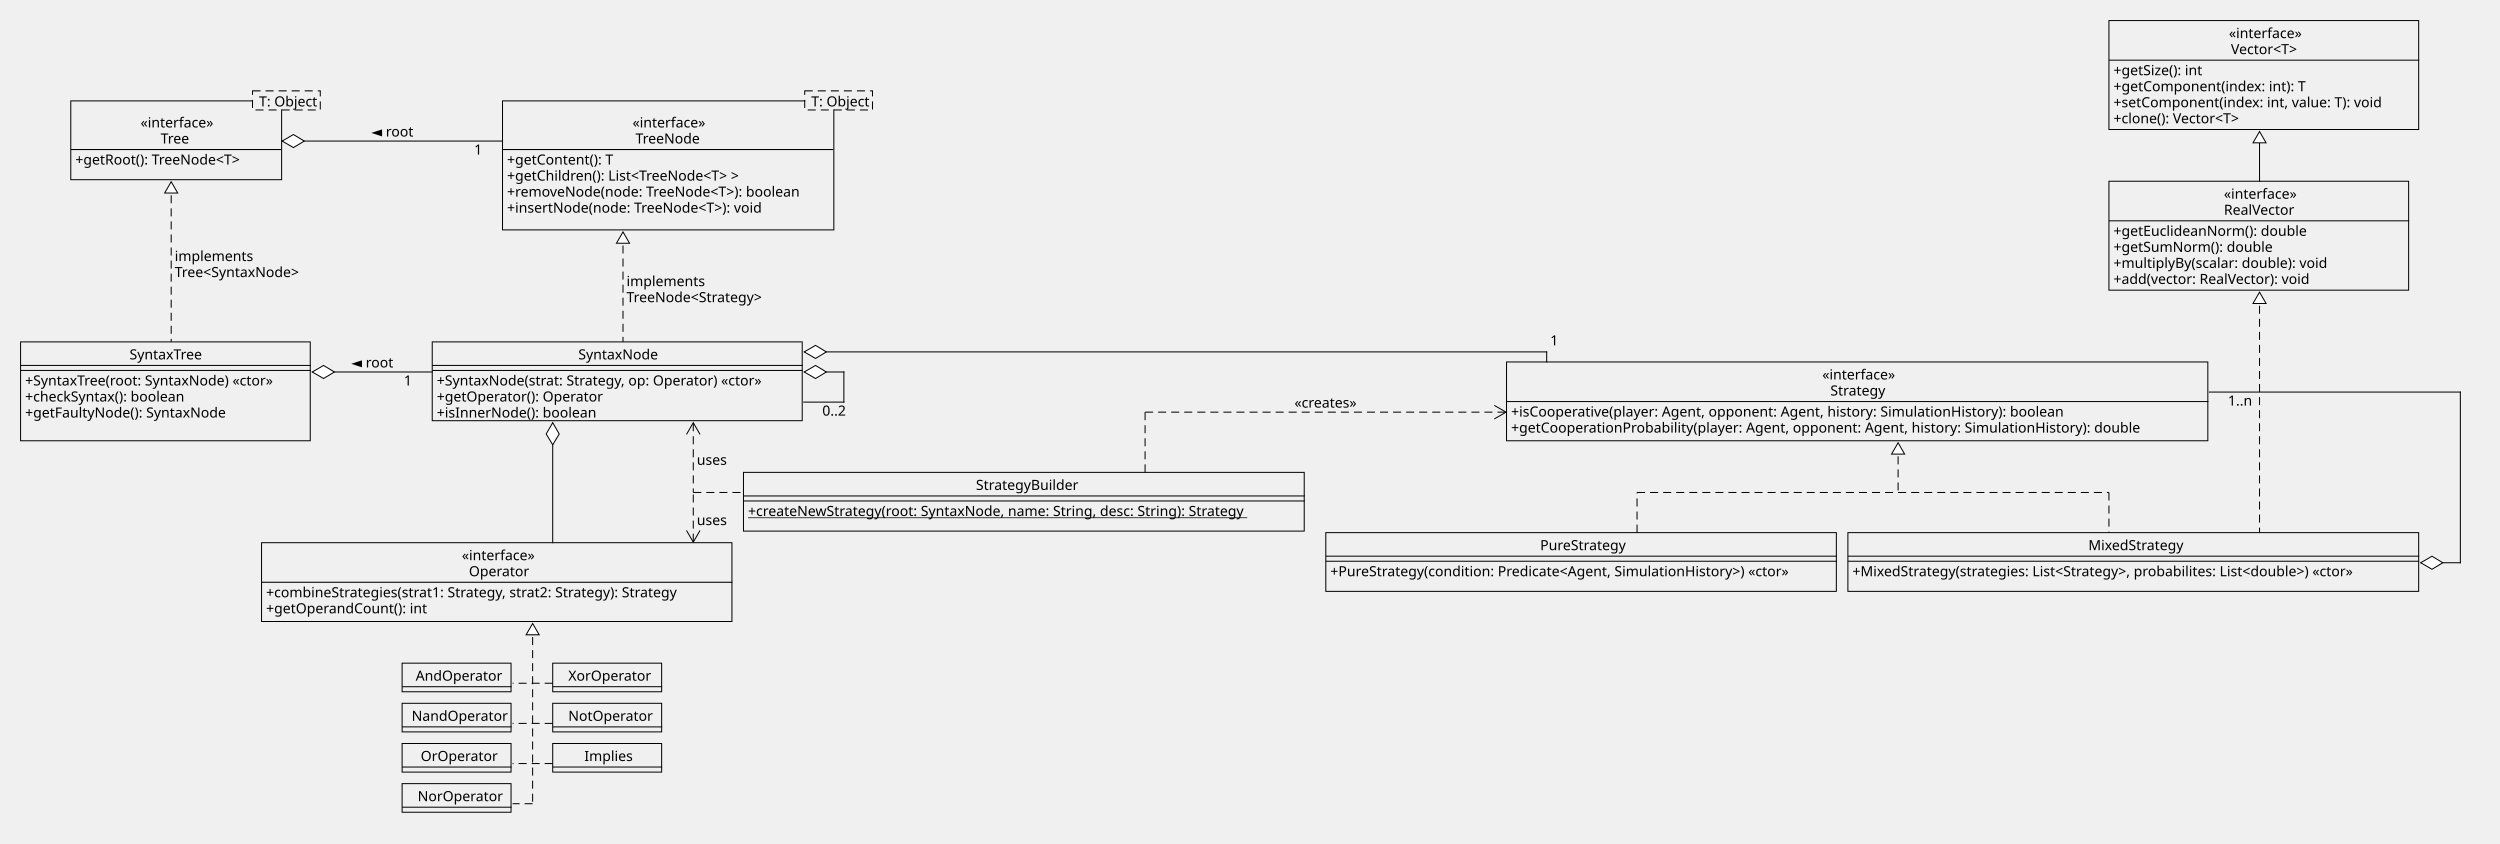
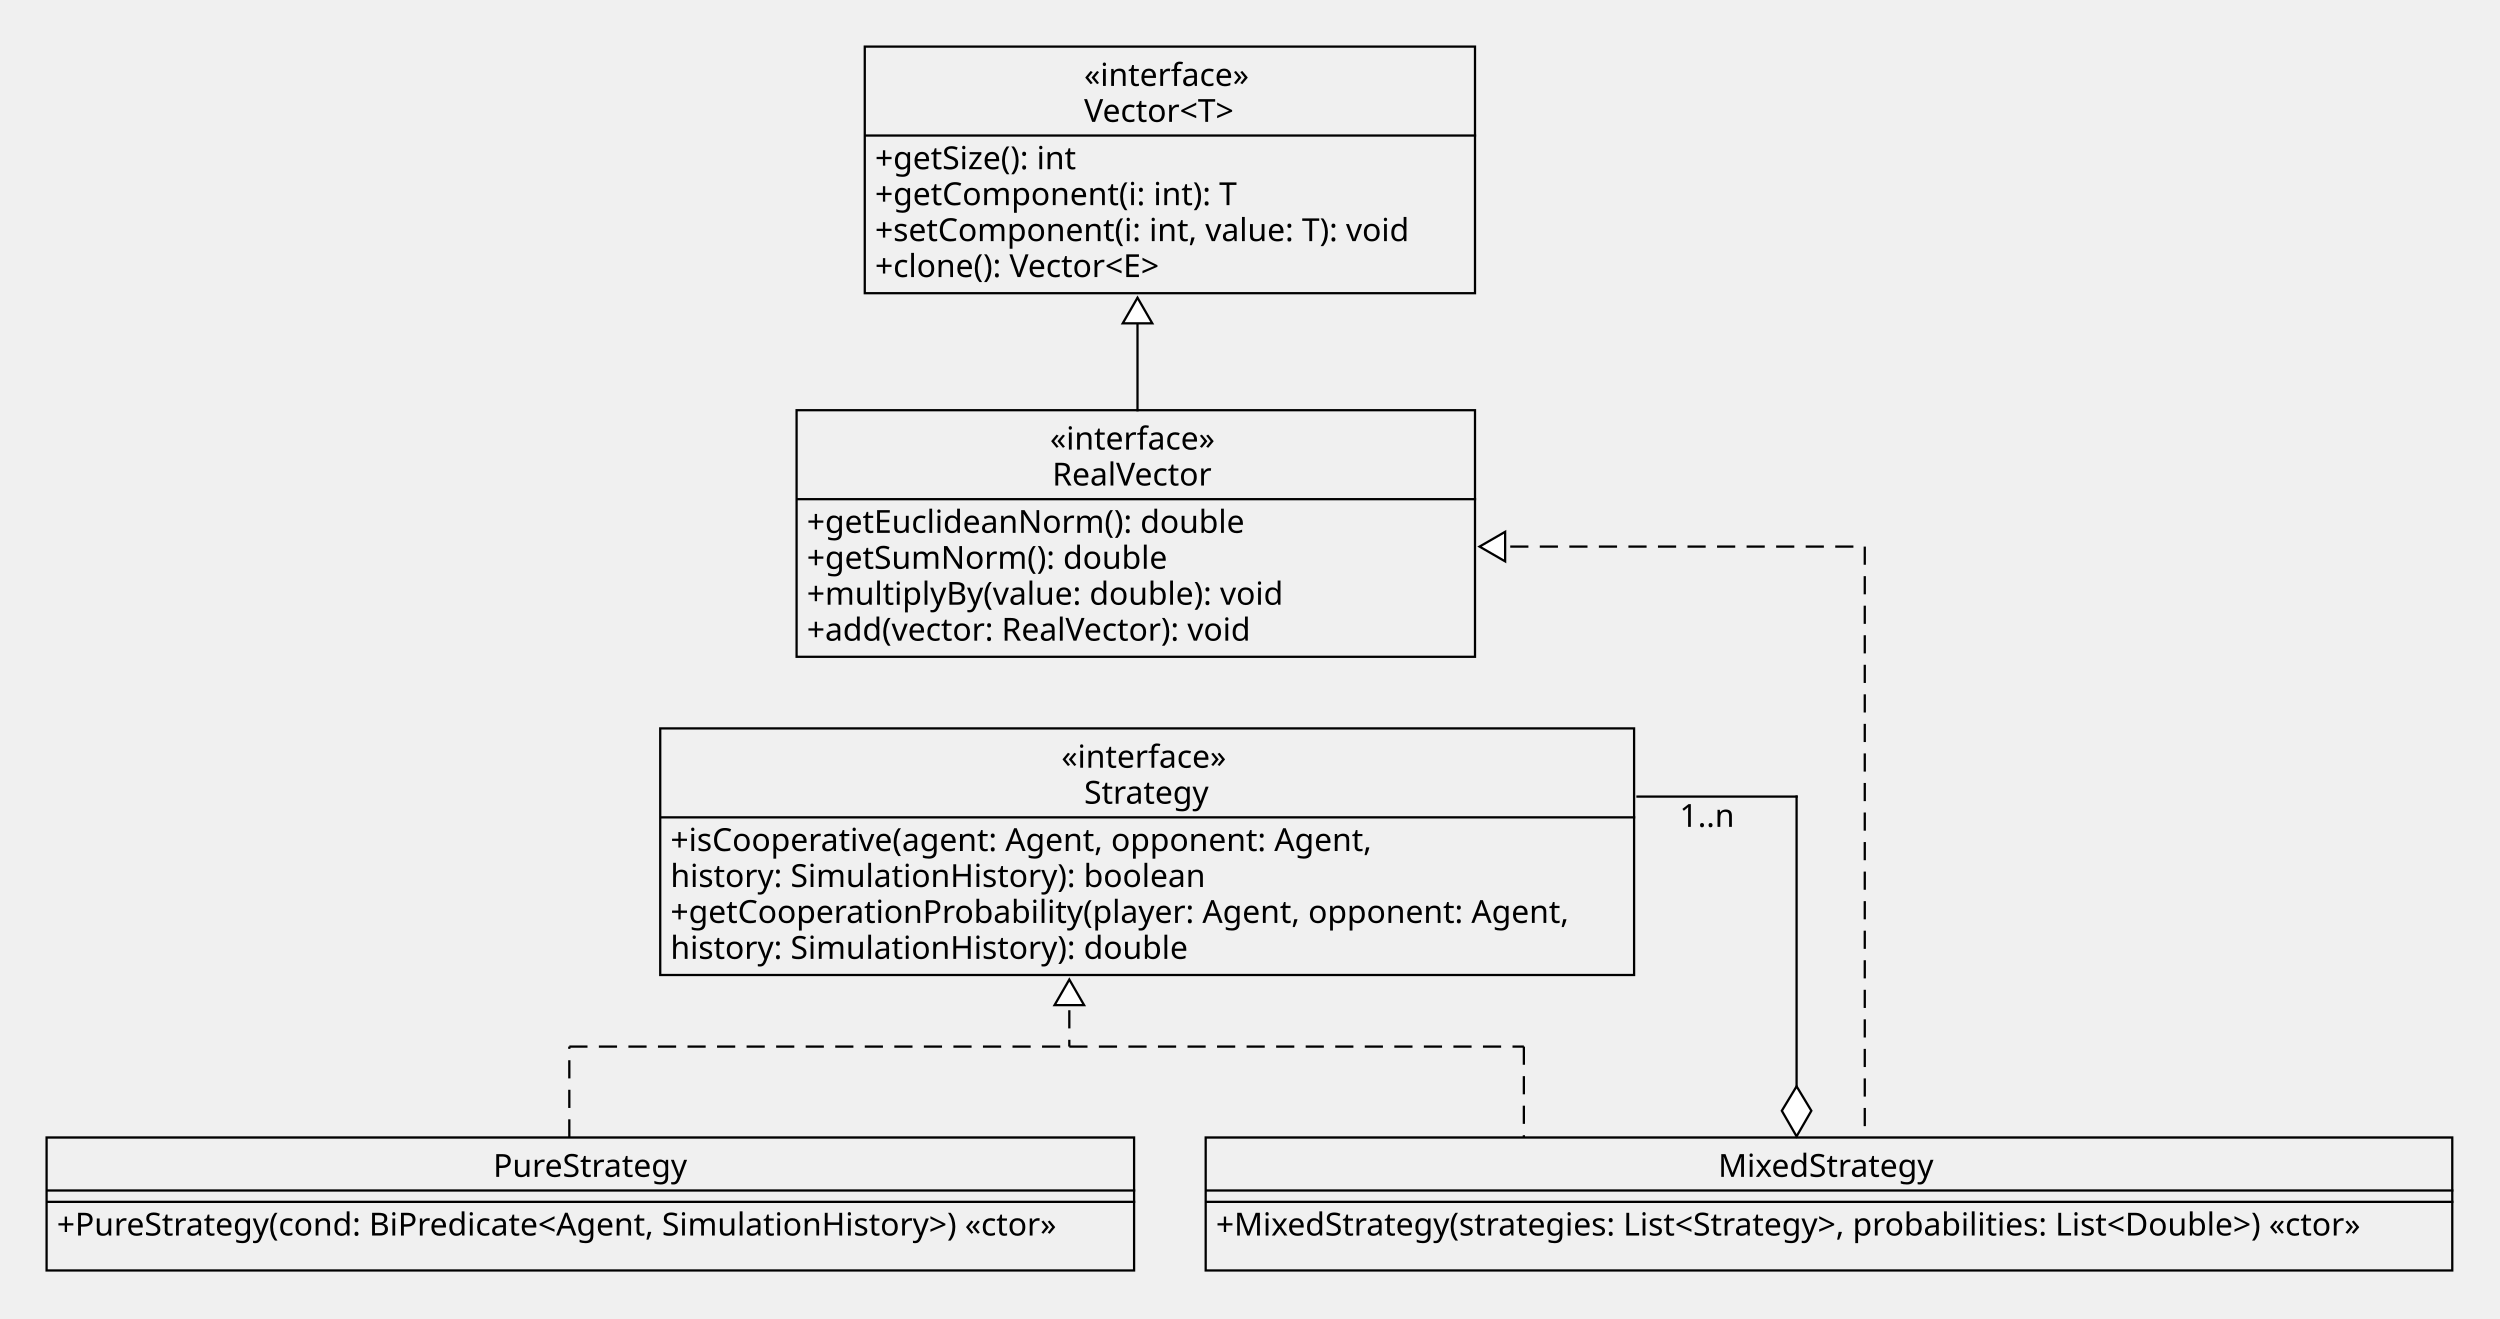
- <svg xmlns="http://www.w3.org/2000/svg" fill-opacity="1" color-rendering="auto" color-interpolation="auto" text-rendering="auto" stroke="black" stroke-linecap="square" width="2490" stroke-miterlimit="10" shape-rendering="auto" stroke-opacity="1" fill="black" stroke-dasharray="none" font-weight="normal" stroke-width="1" viewBox="-20 -20 2490 840" height="840" font-family="'Dialog'" font-style="normal" stroke-linejoin="miter" font-size="12px" stroke-dashoffset="0" image-rendering="auto">
+ <svg xmlns="http://www.w3.org/2000/svg" fill-opacity="1" color-rendering="auto" color-interpolation="auto" text-rendering="auto" stroke="black" stroke-linecap="square" width="1100" stroke-miterlimit="10" shape-rendering="auto" stroke-opacity="1" fill="black" stroke-dasharray="none" font-weight="normal" stroke-width="1" viewBox="-20 20 1100 580" height="580" font-family="'Dialog'" font-style="normal" stroke-linejoin="miter" font-size="12px" stroke-dashoffset="0" image-rendering="auto">
  <defs id="genericDefs" />
  <g>
    <defs id="defs1">
      <clipPath clipPathUnits="userSpaceOnUse" id="clipPath1">
        <path d="M0 0 L2147483647 0 L2147483647 2147483647 L0 2147483647 L0 0 Z" />
      </clipPath>
      <clipPath clipPathUnits="userSpaceOnUse" id="clipPath2">
-         <path d="M0 0 L0 60 L510 60 L510 0 Z" />
+         <path d="M0 0 L0 110 L300 110 L300 0 Z" />
      </clipPath>
      <clipPath clipPathUnits="userSpaceOnUse" id="clipPath3">
-         <path d="M0 0 L0 60 L570 60 L570 0 Z" />
+         <path d="M0 0 L0 110 L270 110 L270 0 Z" />
      </clipPath>
      <clipPath clipPathUnits="userSpaceOnUse" id="clipPath4">
-         <path d="M0 0 L0 80 L700 80 L700 0 Z" />
+         <path d="M0 0 L0 60 L550 60 L550 0 Z" />
      </clipPath>
      <clipPath clipPathUnits="userSpaceOnUse" id="clipPath5">
-         <path d="M0 0 L0 110 L300 110 L300 0 Z" />
+         <path d="M0 0 L0 60 L480 60 L480 0 Z" />
      </clipPath>
      <clipPath clipPathUnits="userSpaceOnUse" id="clipPath6">
-         <path d="M0 0 L0 110 L310 110 L310 0 Z" />
+         <path d="M0 0 L0 110 L430 110 L430 0 Z" />
      </clipPath>
      <clipPath clipPathUnits="userSpaceOnUse" id="clipPath7">
-         <path d="M0 0 L0 30 L110 30 L110 0 Z" />
+         <path d="M0 0 L0 80 L30 80 L30 0 Z" />
      </clipPath>
      <clipPath clipPathUnits="userSpaceOnUse" id="clipPath8">
-         <path d="M0 0 L0 80 L470 80 L470 0 Z" />
+         <path d="M0 0 L0 180 L100 180 L100 0 Z" />
      </clipPath>
      <clipPath clipPathUnits="userSpaceOnUse" id="clipPath9">
-         <path d="M0 0 L0 90 L250 90 L250 0 Z" />
+         <path d="M0 0 L0 290 L200 290 L200 0 Z" />
      </clipPath>
      <clipPath clipPathUnits="userSpaceOnUse" id="clipPath10">
-         <path d="M0 0 L0 140 L370 140 L370 0 Z" />
+         <path d="M0 0 L0 70 L250 70 L250 0 Z" />
      </clipPath>
      <clipPath clipPathUnits="userSpaceOnUse" id="clipPath11">
-         <path d="M0 0 L0 100 L290 100 L290 0 Z" />
-       </clipPath>
-       <clipPath clipPathUnits="userSpaceOnUse" id="clipPath12">
-         <path d="M0 0 L0 80 L370 80 L370 0 Z" />
-       </clipPath>
-       <clipPath clipPathUnits="userSpaceOnUse" id="clipPath13">
-         <path d="M0 0 L0 60 L560 60 L560 0 Z" />
-       </clipPath>
-       <clipPath clipPathUnits="userSpaceOnUse" id="clipPath14">
-         <path d="M0 0 L0 100 L390 100 L390 0 Z" />
-       </clipPath>
-       <clipPath clipPathUnits="userSpaceOnUse" id="clipPath15">
-         <path d="M0 0 L0 50 L780 50 L780 0 Z" />
-       </clipPath>
-       <clipPath clipPathUnits="userSpaceOnUse" id="clipPath16">
-         <path d="M0 0 L0 70 L290 70 L290 0 Z" />
-       </clipPath>
-       <clipPath clipPathUnits="userSpaceOnUse" id="clipPath17">
-         <path d="M0 0 L0 120 L240 120 L240 0 Z" />
-       </clipPath>
-       <clipPath clipPathUnits="userSpaceOnUse" id="clipPath18">
-         <path d="M0 0 L0 270 L30 270 L30 0 Z" />
-       </clipPath>
-       <clipPath clipPathUnits="userSpaceOnUse" id="clipPath19">
-         <path d="M0 0 L0 200 L280 200 L280 0 Z" />
-       </clipPath>
-       <clipPath clipPathUnits="userSpaceOnUse" id="clipPath20">
-         <path d="M0 0 L0 80 L30 80 L30 0 Z" />
-       </clipPath>
-       <clipPath clipPathUnits="userSpaceOnUse" id="clipPath21">
-         <path d="M0 0 L0 30 L70 30 L70 0 Z" />
-       </clipPath>
-       <clipPath clipPathUnits="userSpaceOnUse" id="clipPath22">
-         <path d="M0 0 L0 210 L50 210 L50 0 Z" />
-       </clipPath>
-       <clipPath clipPathUnits="userSpaceOnUse" id="clipPath23">
-         <path d="M0 0 L0 190 L150 190 L150 0 Z" />
-       </clipPath>
-       <clipPath clipPathUnits="userSpaceOnUse" id="clipPath24">
-         <path d="M0 0 L0 140 L160 140 L160 0 Z" />
-       </clipPath>
-       <clipPath clipPathUnits="userSpaceOnUse" id="clipPath25">
-         <path d="M0 0 L0 50 L250 50 L250 0 Z" />
-       </clipPath>
-       <clipPath clipPathUnits="userSpaceOnUse" id="clipPath26">
-         <path d="M0 0 L0 80 L60 80 L60 0 Z" />
-       </clipPath>
-       <clipPath clipPathUnits="userSpaceOnUse" id="clipPath27">
-         <path d="M0 0 L0 100 L80 100 L80 0 Z" />
-       </clipPath>
-       <clipPath clipPathUnits="userSpaceOnUse" id="clipPath28">
-         <path d="M0 0 L0 50 L150 50 L150 0 Z" />
-       </clipPath>
-       <clipPath clipPathUnits="userSpaceOnUse" id="clipPath29">
-         <path d="M0 0 L0 150 L30 150 L30 0 Z" />
-       </clipPath>
-       <clipPath clipPathUnits="userSpaceOnUse" id="clipPath30">
-         <path d="M0 0 L0 70 L70 70 L70 0 Z" />
+         <path d="M0 0 L0 100 L230 100 L230 0 Z" />
      </clipPath>
    </defs>
-     <g fill="rgb(255,255,255)" fill-opacity="0" transform="translate(1300,510)" stroke-opacity="0" stroke="rgb(255,255,255)">
-       <rect x="0.5" width="508.5" height="58.5" y="0.5" clip-path="url(#clipPath2)" stroke="none" />
+     <g fill="rgb(255,255,255)" fill-opacity="0" transform="translate(330,200)" stroke-opacity="0" stroke="rgb(255,255,255)">
+       <rect x="0.5" width="298.5" height="108.5" y="0.5" clip-path="url(#clipPath2)" stroke="none" />
    </g>
-     <g transform="translate(1300,510)">
-       <rect fill="none" x="0.5" width="508.5" height="58.5" y="0.5" clip-path="url(#clipPath2)" />
-       <text x="214" font-size="14px" y="17.969" clip-path="url(#clipPath2)" font-family="sans-serif" stroke="none" xml:space="preserve">PureStrategy</text>
-       <path fill="none" d="M1 23.969 L509 23.969" clip-path="url(#clipPath2)" />
-       <path fill="none" d="M1 28.969 L509 28.969" clip-path="url(#clipPath2)" />
-       <text x="5" font-size="14px" y="43.938" clip-path="url(#clipPath2)" font-family="sans-serif" stroke="none" xml:space="preserve">+PureStrategy(condition: Predicate&lt;Agent, SimulationHistory&gt;) «ctor»</text>
+     <g transform="translate(330,200)">
+       <rect fill="none" x="0.5" width="298.5" height="108.5" y="0.5" clip-path="url(#clipPath2)" />
+       <text x="112" font-size="14px" y="17.817" clip-path="url(#clipPath2)" font-family="sans-serif" stroke="none" xml:space="preserve">«interface»</text>
+       <text x="113" font-size="14px" y="33.635" clip-path="url(#clipPath2)" font-family="sans-serif" stroke="none" xml:space="preserve">RealVector</text>
+       <path fill="none" d="M1 39.635 L299 39.635" clip-path="url(#clipPath2)" />
+       <text x="5" font-size="14px" y="54.452" clip-path="url(#clipPath2)" font-family="sans-serif" stroke="none" xml:space="preserve">+getEuclideanNorm(): double</text>
+       <text x="5" font-size="14px" y="70.269" clip-path="url(#clipPath2)" font-family="sans-serif" stroke="none" xml:space="preserve">+getSumNorm(): double</text>
+       <text x="5" font-size="14px" y="86.087" clip-path="url(#clipPath2)" font-family="sans-serif" stroke="none" xml:space="preserve">+multiplyBy(value: double): void</text>
+       <text x="5" font-size="14px" y="101.904" clip-path="url(#clipPath2)" font-family="sans-serif" stroke="none" xml:space="preserve">+add(vector: RealVector): void</text>
    </g>
-     <g fill="rgb(255,255,255)" fill-opacity="0" transform="translate(1820,510)" stroke-opacity="0" stroke="rgb(255,255,255)">
-       <rect x="0.5" width="568.5" height="58.5" y="0.5" clip-path="url(#clipPath3)" stroke="none" />
+     <g fill="rgb(255,255,255)" fill-opacity="0" transform="translate(360,40)" stroke-opacity="0" stroke="rgb(255,255,255)">
+       <rect x="0.5" width="268.5" height="108.5" y="0.5" clip-path="url(#clipPath3)" stroke="none" />
    </g>
-     <g transform="translate(1820,510)">
-       <rect fill="none" x="0.5" width="568.5" height="58.5" y="0.5" clip-path="url(#clipPath3)" />
-       <text x="240" font-size="14px" y="17.969" clip-path="url(#clipPath3)" font-family="sans-serif" stroke="none" xml:space="preserve">MixedStrategy</text>
-       <path fill="none" d="M1 23.969 L569 23.969" clip-path="url(#clipPath3)" />
-       <path fill="none" d="M1 28.969 L569 28.969" clip-path="url(#clipPath3)" />
-       <text x="5" font-size="14px" y="43.938" clip-path="url(#clipPath3)" font-family="sans-serif" stroke="none" xml:space="preserve">+MixedStrategy(strategies: List&lt;Strategy&gt;, probabilites: List&lt;double&gt;) «ctor»</text>
+     <g transform="translate(360,40)">
+       <rect fill="none" x="0.5" width="268.5" height="108.5" y="0.5" clip-path="url(#clipPath3)" />
+       <text x="97" font-size="14px" y="17.817" clip-path="url(#clipPath3)" font-family="sans-serif" stroke="none" xml:space="preserve">«interface»</text>
+       <text x="97" font-size="14px" y="33.635" clip-path="url(#clipPath3)" font-family="sans-serif" stroke="none" xml:space="preserve">Vector&lt;T&gt;</text>
+       <path fill="none" d="M1 39.635 L269 39.635" clip-path="url(#clipPath3)" />
+       <text x="5" font-size="14px" y="54.452" clip-path="url(#clipPath3)" font-family="sans-serif" stroke="none" xml:space="preserve">+getSize(): int</text>
+       <text x="5" font-size="14px" y="70.269" clip-path="url(#clipPath3)" font-family="sans-serif" stroke="none" xml:space="preserve">+getComponent(i: int): T</text>
+       <text x="5" font-size="14px" y="86.087" clip-path="url(#clipPath3)" font-family="sans-serif" stroke="none" xml:space="preserve">+setComponent(i: int, value: T): void</text>
+       <text x="5" font-size="14px" y="101.904" clip-path="url(#clipPath3)" font-family="sans-serif" stroke="none" xml:space="preserve">+clone(): Vector&lt;E&gt;</text>
    </g>
-     <g fill="rgb(255,255,255)" fill-opacity="0" transform="translate(1480,340)" stroke-opacity="0" stroke="rgb(255,255,255)">
-       <rect x="0.5" width="698.5" height="78.5" y="0.5" clip-path="url(#clipPath4)" stroke="none" />
+     <g fill="rgb(255,255,255)" fill-opacity="0" transform="translate(510,520)" stroke-opacity="0" stroke="rgb(255,255,255)">
+       <rect x="0.5" width="548.5" height="58.5" y="0.5" clip-path="url(#clipPath4)" stroke="none" />
    </g>
-     <g transform="translate(1480,340)">
-       <rect fill="none" x="0.5" width="698.5" height="78.5" y="0.5" clip-path="url(#clipPath4)" />
-       <text x="315" font-size="14px" y="17.969" clip-path="url(#clipPath4)" font-family="sans-serif" stroke="none" xml:space="preserve">«interface»</text>
-       <text x="323" font-size="14px" y="33.938" clip-path="url(#clipPath4)" font-family="sans-serif" stroke="none" xml:space="preserve">Strategy</text>
-       <path fill="none" d="M1 39.938 L699 39.938" clip-path="url(#clipPath4)" />
-       <text x="5" font-size="14px" y="54.906" clip-path="url(#clipPath4)" font-family="sans-serif" stroke="none" xml:space="preserve">+isCooperative(player: Agent, opponent: Agent, history: SimulationHistory): boolean</text>
-       <text x="5" font-size="14px" y="70.875" clip-path="url(#clipPath4)" font-family="sans-serif" stroke="none" xml:space="preserve">+getCooperationProbability(player: Agent, opponent: Agent, history: SimulationHistory): double</text>
+     <g transform="translate(510,520)">
+       <rect fill="none" x="0.5" width="548.5" height="58.5" y="0.5" clip-path="url(#clipPath4)" />
+       <text x="226" font-size="14px" y="17.817" clip-path="url(#clipPath4)" font-family="sans-serif" stroke="none" xml:space="preserve">MixedStrategy</text>
+       <path fill="none" d="M1 23.817 L549 23.817" clip-path="url(#clipPath4)" />
+       <path fill="none" d="M1 28.817 L549 28.817" clip-path="url(#clipPath4)" />
+       <text x="5" font-size="14px" y="43.635" clip-path="url(#clipPath4)" font-family="sans-serif" stroke="none" xml:space="preserve">+MixedStrategy(strategies: List&lt;Strategy&gt;, probabilities: List&lt;Double&gt;) «ctor»</text>
    </g>
-     <g fill="rgb(255,255,255)" fill-opacity="0" transform="translate(2080,160)" stroke-opacity="0" stroke="rgb(255,255,255)">
-       <rect x="0.5" width="298.5" height="108.5" y="0.5" clip-path="url(#clipPath5)" stroke="none" />
+     <g fill="rgb(255,255,255)" fill-opacity="0" transform="translate(0,520)" stroke-opacity="0" stroke="rgb(255,255,255)">
+       <rect x="0.5" width="478.5" height="58.5" y="0.5" clip-path="url(#clipPath5)" stroke="none" />
    </g>
-     <g transform="translate(2080,160)">
-       <rect fill="none" x="0.5" width="298.5" height="108.5" y="0.5" clip-path="url(#clipPath5)" />
-       <text x="115" font-size="14px" y="17.969" clip-path="url(#clipPath5)" font-family="sans-serif" stroke="none" xml:space="preserve">«interface»</text>
-       <text x="115" font-size="14px" y="33.938" clip-path="url(#clipPath5)" font-family="sans-serif" stroke="none" xml:space="preserve">RealVector</text>
-       <path fill="none" d="M1 39.938 L299 39.938" clip-path="url(#clipPath5)" />
-       <text x="5" font-size="14px" y="54.906" clip-path="url(#clipPath5)" font-family="sans-serif" stroke="none" xml:space="preserve">+getEuclideanNorm(): double</text>
-       <text x="5" font-size="14px" y="70.875" clip-path="url(#clipPath5)" font-family="sans-serif" stroke="none" xml:space="preserve">+getSumNorm(): double</text>
-       <text x="5" font-size="14px" y="86.844" clip-path="url(#clipPath5)" font-family="sans-serif" stroke="none" xml:space="preserve">+multiplyBy(scalar: double): void</text>
-       <text x="5" font-size="14px" y="102.812" clip-path="url(#clipPath5)" font-family="sans-serif" stroke="none" xml:space="preserve">+add(vector: RealVector): void</text>
+     <g transform="translate(0,520)">
+       <rect fill="none" x="0.5" width="478.5" height="58.5" y="0.5" clip-path="url(#clipPath5)" />
+       <text x="197" font-size="14px" y="17.817" clip-path="url(#clipPath5)" font-family="sans-serif" stroke="none" xml:space="preserve">PureStrategy</text>
+       <path fill="none" d="M1 23.817 L479 23.817" clip-path="url(#clipPath5)" />
+       <path fill="none" d="M1 28.817 L479 28.817" clip-path="url(#clipPath5)" />
+       <text x="5" font-size="14px" y="43.635" clip-path="url(#clipPath5)" font-family="sans-serif" stroke="none" xml:space="preserve">+PureStrategy(cond: BiPredicate&lt;Agent, SimulationHistory&gt;) «ctor»</text>
    </g>
-     <g fill="rgb(255,255,255)" fill-opacity="0" transform="translate(2080,0)" stroke-opacity="0" stroke="rgb(255,255,255)">
-       <rect x="0.5" width="308.5" height="108.5" y="0.5" clip-path="url(#clipPath6)" stroke="none" />
+     <g fill="rgb(255,255,255)" fill-opacity="0" transform="translate(270,340)" stroke-opacity="0" stroke="rgb(255,255,255)">
+       <rect x="0.5" width="428.5" height="108.5" y="0.5" clip-path="url(#clipPath6)" stroke="none" />
    </g>
-     <g transform="translate(2080,0)">
-       <rect fill="none" x="0.5" width="308.5" height="108.5" y="0.5" clip-path="url(#clipPath6)" />
-       <text x="120" font-size="14px" y="17.969" clip-path="url(#clipPath6)" font-family="sans-serif" stroke="none" xml:space="preserve">«interface»</text>
-       <text x="122" font-size="14px" y="33.938" clip-path="url(#clipPath6)" font-family="sans-serif" stroke="none" xml:space="preserve">Vector&lt;T&gt;</text>
-       <path fill="none" d="M1 39.938 L309 39.938" clip-path="url(#clipPath6)" />
-       <text x="5" font-size="14px" y="54.906" clip-path="url(#clipPath6)" font-family="sans-serif" stroke="none" xml:space="preserve">+getSize(): int</text>
-       <text x="5" font-size="14px" y="70.875" clip-path="url(#clipPath6)" font-family="sans-serif" stroke="none" xml:space="preserve">+getComponent(index: int): T</text>
-       <text x="5" font-size="14px" y="86.844" clip-path="url(#clipPath6)" font-family="sans-serif" stroke="none" xml:space="preserve">+setComponent(index: int, value: T): void</text>
-       <text x="5" font-size="14px" y="102.812" clip-path="url(#clipPath6)" font-family="sans-serif" stroke="none" xml:space="preserve">+clone(): Vector&lt;T&gt;</text>
+     <g transform="translate(270,340)">
+       <rect fill="none" x="0.5" width="428.5" height="108.5" y="0.5" clip-path="url(#clipPath6)" />
+       <text x="177" font-size="14px" y="17.817" clip-path="url(#clipPath6)" font-family="sans-serif" stroke="none" xml:space="preserve">«interface»</text>
+       <text x="187" font-size="14px" y="33.635" clip-path="url(#clipPath6)" font-family="sans-serif" stroke="none" xml:space="preserve">Strategy</text>
+       <path fill="none" d="M1 39.635 L429 39.635" clip-path="url(#clipPath6)" />
+       <text x="5" font-size="14px" y="54.452" clip-path="url(#clipPath6)" font-family="sans-serif" stroke="none" xml:space="preserve">+isCooperative(agent: Agent, opponent: Agent, </text>
+       <text x="5" font-size="14px" y="70.269" clip-path="url(#clipPath6)" font-family="sans-serif" stroke="none" xml:space="preserve">history: SimulationHistory): boolean</text>
+       <text x="5" font-size="14px" y="86.087" clip-path="url(#clipPath6)" font-family="sans-serif" stroke="none" xml:space="preserve">+getCooperationProbability(player: Agent, opponent: Agent, </text>
+       <text x="5" font-size="14px" y="101.904" clip-path="url(#clipPath6)" font-family="sans-serif" stroke="none" xml:space="preserve">history: SimulationHistory): double</text>
    </g>
-     <g fill="rgb(255,255,255)" fill-opacity="0" transform="translate(530,720)" stroke-opacity="0" stroke="rgb(255,255,255)">
-       <rect x="0.5" width="108.5" height="28.5" y="0.5" clip-path="url(#clipPath7)" stroke="none" />
+     <g transform="translate(470,140)">
+       <path fill="none" d="M10.5 11.5 L10.5 60.5" clip-path="url(#clipPath7)" />
+       <path fill="white" d="M4 22.258 L10.5 11 L17 22.258 Z" clip-path="url(#clipPath7)" stroke="none" />
+       <path fill="none" d="M4 22.258 L10.5 11 L17 22.258 Z" clip-path="url(#clipPath7)" />
    </g>
-     <g transform="translate(530,720)">
-       <rect fill="none" x="0.5" width="108.5" height="28.5" y="0.5" clip-path="url(#clipPath7)" />
-       <text x="32" font-size="14px" y="17.969" clip-path="url(#clipPath7)" font-family="sans-serif" stroke="none" xml:space="preserve">Implies</text>
-       <path fill="none" d="M1 23.969 L109 23.969" clip-path="url(#clipPath7)" />
+     <g transform="translate(690,360)">
+       <path fill="none" d="M80.5 159.5 L80.5 10.5" clip-path="url(#clipPath8)" />
+       <path fill="none" d="M80.5 10.5 L10.5 10.5" clip-path="url(#clipPath8)" />
+       <path fill="white" d="M87 148.742 L80.5 160 L74 148.742 L80.5 137.983 Z" clip-path="url(#clipPath8)" stroke="none" />
+       <path fill="none" d="M87 148.742 L80.5 160 L74 148.742 L80.5 137.983 Z" clip-path="url(#clipPath8)" />
+       <text x="29" font-size="14px" y="23.817" clip-path="url(#clipPath8)" font-family="sans-serif" stroke="none" xml:space="preserve">1..n</text>
    </g>
-     <g fill="rgb(255,255,255)" fill-opacity="0" transform="translate(530,680)" stroke-opacity="0" stroke="rgb(255,255,255)">
-       <rect x="0.5" width="108.5" height="28.5" y="0.5" clip-path="url(#clipPath7)" stroke="none" />
+     <g stroke-dasharray="8,5" stroke-miterlimit="5" transform="translate(620,250)" stroke-linecap="butt">
+       <path fill="none" d="M11.5 10.5 L180.5 10.5" clip-path="url(#clipPath9)" />
+       <path fill="none" d="M180.5 10.5 L180.5 270.5" clip-path="url(#clipPath9)" />
+       <path fill="white" d="M22.258 17 L11 10.5 L22.258 4 Z" clip-path="url(#clipPath9)" stroke="none" />
+       <path fill="none" stroke-miterlimit="10" stroke-dasharray="none" d="M22.258 17 L11 10.5 L22.258 4 Z" clip-path="url(#clipPath9)" stroke-linecap="square" />
    </g>
-     <g transform="translate(530,680)">
-       <rect fill="none" x="0.5" width="108.5" height="28.5" y="0.5" clip-path="url(#clipPath7)" />
-       <text x="16" font-size="14px" y="17.969" clip-path="url(#clipPath7)" font-family="sans-serif" stroke="none" xml:space="preserve">NotOperator</text>
-       <path fill="none" d="M1 23.969 L109 23.969" clip-path="url(#clipPath7)" />
+     <g stroke-dasharray="8,5" stroke-miterlimit="5" transform="translate(220,470)" stroke-linecap="butt">
+       <path fill="none" d="M10.5 50.5 L10.5 10.5" clip-path="url(#clipPath10)" />
+       <path fill="none" d="M10.5 10.5 L230.5 10.5" clip-path="url(#clipPath10)" />
    </g>
-     <g fill="rgb(255,255,255)" fill-opacity="0" transform="translate(530,640)" stroke-opacity="0" stroke="rgb(255,255,255)">
-       <rect x="0.5" width="108.5" height="28.5" y="0.5" clip-path="url(#clipPath7)" stroke="none" />
-     </g>
-     <g transform="translate(530,640)">
-       <rect fill="none" x="0.5" width="108.5" height="28.5" y="0.5" clip-path="url(#clipPath7)" />
-       <text x="16" font-size="14px" y="17.969" clip-path="url(#clipPath7)" font-family="sans-serif" stroke="none" xml:space="preserve">XorOperator</text>
-       <path fill="none" d="M1 23.969 L109 23.969" clip-path="url(#clipPath7)" />
-     </g>
-     <g fill="rgb(255,255,255)" fill-opacity="0" transform="translate(380,760)" stroke-opacity="0" stroke="rgb(255,255,255)">
-       <rect x="0.5" width="108.5" height="28.5" y="0.5" clip-path="url(#clipPath7)" stroke="none" />
-     </g>
-     <g transform="translate(380,760)">
-       <rect fill="none" x="0.5" width="108.5" height="28.5" y="0.5" clip-path="url(#clipPath7)" />
-       <text x="16" font-size="14px" y="17.969" clip-path="url(#clipPath7)" font-family="sans-serif" stroke="none" xml:space="preserve">NorOperator</text>
-       <path fill="none" d="M1 23.969 L109 23.969" clip-path="url(#clipPath7)" />
-     </g>
-     <g fill="rgb(255,255,255)" fill-opacity="0" transform="translate(380,720)" stroke-opacity="0" stroke="rgb(255,255,255)">
-       <rect x="0.5" width="108.5" height="28.5" y="0.5" clip-path="url(#clipPath7)" stroke="none" />
-     </g>
-     <g transform="translate(380,720)">
-       <rect fill="none" x="0.5" width="108.5" height="28.5" y="0.5" clip-path="url(#clipPath7)" />
-       <text x="19" font-size="14px" y="17.969" clip-path="url(#clipPath7)" font-family="sans-serif" stroke="none" xml:space="preserve">OrOperator</text>
-       <path fill="none" d="M1 23.969 L109 23.969" clip-path="url(#clipPath7)" />
-     </g>
-     <g fill="rgb(255,255,255)" fill-opacity="0" transform="translate(380,680)" stroke-opacity="0" stroke="rgb(255,255,255)">
-       <rect x="0.5" width="108.5" height="28.5" y="0.5" clip-path="url(#clipPath7)" stroke="none" />
-     </g>
-     <g transform="translate(380,680)">
-       <rect fill="none" x="0.5" width="108.5" height="28.5" y="0.5" clip-path="url(#clipPath7)" />
-       <text x="10" font-size="14px" y="17.969" clip-path="url(#clipPath7)" font-family="sans-serif" stroke="none" xml:space="preserve">NandOperator</text>
-       <path fill="none" d="M1 23.969 L109 23.969" clip-path="url(#clipPath7)" />
-     </g>
-     <g fill="rgb(255,255,255)" fill-opacity="0" transform="translate(380,640)" stroke-opacity="0" stroke="rgb(255,255,255)">
-       <rect x="0.5" width="108.5" height="28.5" y="0.5" clip-path="url(#clipPath7)" stroke="none" />
-     </g>
-     <g transform="translate(380,640)">
-       <rect fill="none" x="0.5" width="108.5" height="28.5" y="0.5" clip-path="url(#clipPath7)" />
-       <text x="14" font-size="14px" y="17.969" clip-path="url(#clipPath7)" font-family="sans-serif" stroke="none" xml:space="preserve">AndOperator</text>
-       <path fill="none" d="M1 23.969 L109 23.969" clip-path="url(#clipPath7)" />
-     </g>
-     <g fill="rgb(255,255,255)" fill-opacity="0" transform="translate(240,520)" stroke-opacity="0" stroke="rgb(255,255,255)">
-       <rect x="0.5" width="468.5" height="78.5" y="0.5" clip-path="url(#clipPath8)" stroke="none" />
-     </g>
-     <g transform="translate(240,520)">
-       <rect fill="none" x="0.5" width="468.5" height="78.5" y="0.5" clip-path="url(#clipPath8)" />
-       <text x="200" font-size="14px" y="17.969" clip-path="url(#clipPath8)" font-family="sans-serif" stroke="none" xml:space="preserve">«interface»</text>
-       <text x="207" font-size="14px" y="33.938" clip-path="url(#clipPath8)" font-family="sans-serif" stroke="none" xml:space="preserve">Operator</text>
-       <path fill="none" d="M1 39.938 L469 39.938" clip-path="url(#clipPath8)" />
-       <text x="5" font-size="14px" y="54.906" clip-path="url(#clipPath8)" font-family="sans-serif" stroke="none" xml:space="preserve">+combineStrategies(strat1: Strategy, strat2: Strategy): Strategy</text>
-       <text x="5" font-size="14px" y="70.875" clip-path="url(#clipPath8)" font-family="sans-serif" stroke="none" xml:space="preserve">+getOperandCount(): int</text>
-     </g>
-     <g fill="rgb(255,255,255)" fill-opacity="0" transform="translate(50,70)" stroke-opacity="0" stroke="rgb(255,255,255)">
-       <path d="M0.5 10.5 L181.5 10.5 L181.5 0.5 L249 0.5 L249 19.5 L210.5 19.5 L210.5 89 L0.5 89 Z" stroke="none" clip-path="url(#clipPath9)" />
-       <path fill="none" d="M0.5 10.5 L181.5 10.5 L181.5 0.5 L249 0.5 L249 19.5 L210.5 19.5 L210.5 89 L0.5 89 Z" clip-path="url(#clipPath9)" />
-       <rect x="181.5" width="67.5" height="19" y="0.5" clip-path="url(#clipPath9)" stroke="none" />
-     </g>
-     <g stroke-dasharray="8,5" stroke-miterlimit="5" transform="translate(50,70)" stroke-linecap="butt">
-       <rect fill="none" x="181.5" width="67.5" height="19" y="0.5" clip-path="url(#clipPath9)" />
-       <path fill="none" stroke-miterlimit="10" stroke-dasharray="none" d="M181.5 10.5 L0.5 10.5 L0.5 89 L210.5 89 L210.5 19.5" clip-path="url(#clipPath9)" stroke-linecap="square" />
-     </g>
-     <g font-family="sans-serif" font-size="14px" transform="translate(50,70)">
-       <text x="188" xml:space="preserve" y="16" clip-path="url(#clipPath9)" stroke="none">T: Object</text>
-       <text x="70" xml:space="preserve" y="36.969" clip-path="url(#clipPath9)" stroke="none">«interface»</text>
-       <text x="90" xml:space="preserve" y="52.938" clip-path="url(#clipPath9)" stroke="none">Tree</text>
-       <path fill="none" d="M1 58.938 L209.5 58.938" clip-path="url(#clipPath9)" />
-       <text x="5" xml:space="preserve" y="73.906" clip-path="url(#clipPath9)" stroke="none">+getRoot(): TreeNode&lt;T&gt;</text>
-     </g>
-     <g fill="rgb(255,255,255)" fill-opacity="0" transform="translate(480,70)" stroke-opacity="0" stroke="rgb(255,255,255)">
-       <path d="M0.5 10.5 L301.5 10.5 L301.5 0.5 L369 0.5 L369 19.5 L330.5 19.5 L330.5 139 L0.5 139 Z" stroke="none" clip-path="url(#clipPath10)" />
-       <path fill="none" d="M0.5 10.5 L301.5 10.5 L301.5 0.5 L369 0.5 L369 19.5 L330.5 19.5 L330.5 139 L0.5 139 Z" clip-path="url(#clipPath10)" />
-       <rect x="301.5" width="67.5" height="19" y="0.5" clip-path="url(#clipPath10)" stroke="none" />
-     </g>
-     <g stroke-dasharray="8,5" stroke-miterlimit="5" transform="translate(480,70)" stroke-linecap="butt">
-       <rect fill="none" x="301.5" width="67.5" height="19" y="0.5" clip-path="url(#clipPath10)" />
-       <path fill="none" stroke-miterlimit="10" stroke-dasharray="none" d="M301.5 10.5 L0.5 10.5 L0.5 139 L330.5 139 L330.5 19.5" clip-path="url(#clipPath10)" stroke-linecap="square" />
-     </g>
-     <g font-family="sans-serif" font-size="14px" transform="translate(480,70)">
-       <text x="308" xml:space="preserve" y="16" clip-path="url(#clipPath10)" stroke="none">T: Object</text>
-       <text x="130" xml:space="preserve" y="36.969" clip-path="url(#clipPath10)" stroke="none">«interface»</text>
-       <text x="133" xml:space="preserve" y="52.938" clip-path="url(#clipPath10)" stroke="none">TreeNode</text>
-       <path fill="none" d="M1 58.938 L329.5 58.938" clip-path="url(#clipPath10)" />
-       <text x="5" xml:space="preserve" y="73.906" clip-path="url(#clipPath10)" stroke="none">+getContent(): T</text>
-       <text x="5" xml:space="preserve" y="89.875" clip-path="url(#clipPath10)" stroke="none">+getChildren(): List&lt;TreeNode&lt;T&gt; &gt;</text>
-       <text x="5" xml:space="preserve" y="105.844" clip-path="url(#clipPath10)" stroke="none">+removeNode(node: TreeNode&lt;T&gt;): boolean</text>
-       <text x="5" xml:space="preserve" y="121.812" clip-path="url(#clipPath10)" stroke="none">+insertNode(node: TreeNode&lt;T&gt;): void</text>
-     </g>
-     <g fill="rgb(255,255,255)" fill-opacity="0" transform="translate(0,320)" stroke-opacity="0" stroke="rgb(255,255,255)">
-       <rect x="0.5" width="288.5" height="98.5" y="0.5" clip-path="url(#clipPath11)" stroke="none" />
-     </g>
-     <g transform="translate(0,320)">
-       <rect fill="none" x="0.5" width="288.5" height="98.5" y="0.5" clip-path="url(#clipPath11)" />
-       <text x="109" font-size="14px" y="17.969" clip-path="url(#clipPath11)" font-family="sans-serif" stroke="none" xml:space="preserve">SyntaxTree</text>
-       <path fill="none" d="M1 23.969 L289 23.969" clip-path="url(#clipPath11)" />
-       <path fill="none" d="M1 28.969 L289 28.969" clip-path="url(#clipPath11)" />
-       <text x="5" font-size="14px" y="43.938" clip-path="url(#clipPath11)" font-family="sans-serif" stroke="none" xml:space="preserve">+SyntaxTree(root: SyntaxNode) «ctor»</text>
-       <text x="5" font-size="14px" y="59.906" clip-path="url(#clipPath11)" font-family="sans-serif" stroke="none" xml:space="preserve">+checkSyntax(): boolean</text>
-       <text x="5" font-size="14px" y="75.875" clip-path="url(#clipPath11)" font-family="sans-serif" stroke="none" xml:space="preserve">+getFaultyNode(): SyntaxNode</text>
-     </g>
-     <g fill="rgb(255,255,255)" fill-opacity="0" transform="translate(410,320)" stroke-opacity="0" stroke="rgb(255,255,255)">
-       <rect x="0.5" width="368.5" height="78.5" y="0.5" clip-path="url(#clipPath12)" stroke="none" />
-     </g>
-     <g transform="translate(410,320)">
-       <rect fill="none" x="0.5" width="368.5" height="78.5" y="0.5" clip-path="url(#clipPath12)" />
-       <text x="146" font-size="14px" y="17.969" clip-path="url(#clipPath12)" font-family="sans-serif" stroke="none" xml:space="preserve">SyntaxNode</text>
-       <path fill="none" d="M1 23.969 L369 23.969" clip-path="url(#clipPath12)" />
-       <path fill="none" d="M1 28.969 L369 28.969" clip-path="url(#clipPath12)" />
-       <text x="5" font-size="14px" y="43.938" clip-path="url(#clipPath12)" font-family="sans-serif" stroke="none" xml:space="preserve">+SyntaxNode(strat: Strategy, op: Operator) «ctor»</text>
-       <text x="5" font-size="14px" y="59.906" clip-path="url(#clipPath12)" font-family="sans-serif" stroke="none" xml:space="preserve">+getOperator(): Operator</text>
-       <text x="5" font-size="14px" y="75.875" clip-path="url(#clipPath12)" font-family="sans-serif" stroke="none" xml:space="preserve">+isInnerNode(): boolean</text>
-     </g>
-     <g fill="rgb(255,255,255)" fill-opacity="0" transform="translate(720,450)" stroke-opacity="0" stroke="rgb(255,255,255)">
-       <rect x="0.5" width="558.5" height="58.5" y="0.5" clip-path="url(#clipPath13)" stroke="none" />
-     </g>
-     <g transform="translate(720,450)">
-       <rect fill="none" x="0.5" width="558.5" height="58.5" y="0.5" clip-path="url(#clipPath13)" />
-       <text x="232" font-size="14px" y="17.969" clip-path="url(#clipPath13)" font-family="sans-serif" stroke="none" xml:space="preserve">StrategyBuilder</text>
-       <path fill="none" d="M1 23.969 L559 23.969" clip-path="url(#clipPath13)" />
-       <path fill="none" d="M1 28.969 L559 28.969" clip-path="url(#clipPath13)" />
-       <text x="5" font-size="14px" y="43.938" text-decoration="underline" clip-path="url(#clipPath13)" font-family="sans-serif" stroke="none" xml:space="preserve">+createNewStrategy(root: SyntaxNode, name: String, desc: String): Strategy </text>
-     </g>
-     <g stroke-dasharray="8,5" stroke-miterlimit="5" transform="translate(1110,370)" stroke-linecap="butt">
-       <path fill="none" d="M369.5 20.5 L10.5 20.5" clip-path="url(#clipPath14)" />
-       <path fill="none" d="M10.5 20.5 L10.5 80.5" clip-path="url(#clipPath14)" />
-       <path fill="none" stroke-miterlimit="10" stroke-dasharray="none" d="M358.742 14 L370 20.5 L358.742 27" clip-path="url(#clipPath14)" stroke-linecap="square" />
-     </g>
-     <g font-family="sans-serif" font-size="14px" transform="translate(1110,370)">
-       <text x="159.259" xml:space="preserve" y="16" clip-path="url(#clipPath14)" stroke="none">«creates»</text>
-     </g>
-     <g transform="translate(770,310)">
-       <path fill="none" d="M11.5 20.5 L750.5 20.5" clip-path="url(#clipPath15)" />
-       <path fill="none" d="M750.5 20.5 L750.5 30.5" clip-path="url(#clipPath15)" />
-       <path fill="white" d="M22.258 27 L11 20.5 L22.258 14 L33.017 20.5 Z" clip-path="url(#clipPath15)" stroke="none" />
-       <path fill="none" d="M22.258 27 L11 20.5 L22.258 14 L33.017 20.5 Z" clip-path="url(#clipPath15)" />
-       <text x="754" font-size="14px" y="14" clip-path="url(#clipPath15)" font-family="sans-serif" stroke="none" xml:space="preserve">1</text>
-     </g>
-     <g stroke-dasharray="8,5" stroke-miterlimit="5" transform="translate(1600,460)" stroke-linecap="butt">
-       <path fill="none" d="M10.5 50.5 L10.5 10.5" clip-path="url(#clipPath16)" />
-       <path fill="none" d="M10.5 10.5 L270.5 10.5" clip-path="url(#clipPath16)" />
-     </g>
-     <g stroke-dasharray="8,5" stroke-miterlimit="5" transform="translate(1860,410)" stroke-linecap="butt">
-       <path fill="none" d="M10.5 11.5 L10.5 60.5" clip-path="url(#clipPath17)" />
-       <path fill="none" d="M10.5 60.5 L220.5 60.5" clip-path="url(#clipPath17)" />
-       <path fill="none" d="M220.5 60.5 L220.5 100.5" clip-path="url(#clipPath17)" />
-       <path fill="white" d="M4 22.258 L10.5 11 L17 22.258 Z" clip-path="url(#clipPath17)" stroke="none" />
-       <path fill="none" stroke-miterlimit="10" stroke-dasharray="none" d="M4 22.258 L10.5 11 L17 22.258 Z" clip-path="url(#clipPath17)" stroke-linecap="square" />
-     </g>
-     <g stroke-dasharray="8,5" stroke-miterlimit="5" transform="translate(2220,260)" stroke-linecap="butt">
-       <path fill="none" d="M10.5 11.5 L10.5 250.5" clip-path="url(#clipPath18)" />
-       <path fill="white" d="M4 22.258 L10.5 11 L17 22.258 Z" clip-path="url(#clipPath18)" stroke="none" />
-       <path fill="none" stroke-miterlimit="10" stroke-dasharray="none" d="M4 22.258 L10.5 11 L17 22.258 Z" clip-path="url(#clipPath18)" stroke-linecap="square" />
-     </g>
-     <g transform="translate(2170,360)">
-       <path fill="none" d="M221.5 180.5 L260.5 180.5" clip-path="url(#clipPath19)" />
-       <path fill="none" d="M260.5 180.5 L260.5 10.5" clip-path="url(#clipPath19)" />
-       <path fill="none" d="M260.5 10.5 L10.5 10.5" clip-path="url(#clipPath19)" />
-       <path fill="white" d="M232.258 187 L221 180.5 L232.258 174 L243.017 180.5 Z" clip-path="url(#clipPath19)" stroke="none" />
-       <path fill="none" d="M232.258 187 L221 180.5 L232.258 174 L243.017 180.5 Z" clip-path="url(#clipPath19)" />
-       <text x="29" font-size="14px" y="23.969" clip-path="url(#clipPath19)" font-family="sans-serif" stroke="none" xml:space="preserve">1..n</text>
-     </g>
-     <g transform="translate(2220,100)">
-       <path fill="none" d="M10.5 11.5 L10.5 60.5" clip-path="url(#clipPath20)" />
-       <path fill="white" d="M4 22.258 L10.5 11 L17 22.258 Z" clip-path="url(#clipPath20)" stroke="none" />
-       <path fill="none" d="M4 22.258 L10.5 11 L17 22.258 Z" clip-path="url(#clipPath20)" />
-     </g>
-     <g stroke-dasharray="8,5" stroke-miterlimit="5" transform="translate(480,730)" stroke-linecap="butt">
-       <path fill="none" d="M50.5 10.5 L10.5 10.5" clip-path="url(#clipPath21)" />
-     </g>
-     <g stroke-dasharray="8,5" stroke-miterlimit="5" transform="translate(480,690)" stroke-linecap="butt">
-       <path fill="none" d="M50.5 10.5 L10.5 10.5" clip-path="url(#clipPath21)" />
-     </g>
-     <g stroke-dasharray="8,5" stroke-miterlimit="5" transform="translate(480,650)" stroke-linecap="butt">
-       <path fill="none" d="M50.5 10.5 L10.5 10.5" clip-path="url(#clipPath21)" />
-     </g>
-     <g stroke-dasharray="8,5" stroke-miterlimit="5" transform="translate(480,590)" stroke-linecap="butt">
-       <path fill="none" d="M30.5 11.5 L30.5 190.5" clip-path="url(#clipPath22)" />
-       <path fill="none" d="M30.5 190.5 L10.5 190.5" clip-path="url(#clipPath22)" />
-       <path fill="white" d="M24 22.258 L30.5 11 L37 22.258 Z" clip-path="url(#clipPath22)" stroke="none" />
-       <path fill="none" stroke-miterlimit="10" stroke-dasharray="none" d="M24 22.258 L30.5 11 L37 22.258 Z" clip-path="url(#clipPath22)" stroke-linecap="square" />
-     </g>
-     <g stroke-dasharray="8,5" stroke-miterlimit="5" transform="translate(140,150)" stroke-linecap="butt">
-       <path fill="none" d="M10.5 11.5 L10.5 170.5" clip-path="url(#clipPath23)" />
-       <path fill="white" d="M4 22.258 L10.5 11 L17 22.258 Z" clip-path="url(#clipPath23)" stroke="none" />
-       <path fill="none" stroke-miterlimit="10" stroke-dasharray="none" d="M4 22.258 L10.5 11 L17 22.258 Z" clip-path="url(#clipPath23)" stroke-linecap="square" />
-     </g>
-     <g font-family="sans-serif" font-size="14px" transform="translate(140,150)">
-       <text x="14" xml:space="preserve" y="90" clip-path="url(#clipPath23)" stroke="none">implements</text>
-       <text x="14" xml:space="preserve" y="105.969" clip-path="url(#clipPath23)" stroke="none">Tree&lt;SyntaxNode&gt;</text>
-     </g>
-     <g stroke-dasharray="8,5" stroke-miterlimit="5" transform="translate(590,200)" stroke-linecap="butt">
-       <path fill="none" d="M10.5 11.5 L10.5 120.5" clip-path="url(#clipPath24)" />
-       <path fill="white" d="M4 22.258 L10.5 11 L17 22.258 Z" clip-path="url(#clipPath24)" stroke="none" />
-       <path fill="none" stroke-miterlimit="10" stroke-dasharray="none" d="M4 22.258 L10.5 11 L17 22.258 Z" clip-path="url(#clipPath24)" stroke-linecap="square" />
-     </g>
-     <g font-family="sans-serif" font-size="14px" transform="translate(590,200)">
-       <text x="14" xml:space="preserve" y="65" clip-path="url(#clipPath24)" stroke="none">implements</text>
-       <text x="14" xml:space="preserve" y="80.969" clip-path="url(#clipPath24)" stroke="none">TreeNode&lt;Strategy&gt;</text>
-     </g>
-     <g transform="translate(250,100)">
-       <path fill="none" d="M11.5 20.5 L230.5 20.5" clip-path="url(#clipPath25)" />
-       <path fill="white" d="M22.258 27 L11 20.5 L22.258 14 L33.017 20.5 Z" clip-path="url(#clipPath25)" stroke="none" />
-       <path fill="none" d="M22.258 27 L11 20.5 L22.258 14 L33.017 20.5 Z" clip-path="url(#clipPath25)" />
-       <text x="99.834" font-size="14px" y="16" clip-path="url(#clipPath25)" font-family="sans-serif" stroke="none" xml:space="preserve">◄ root</text>
-       <text x="202.214" font-size="14px" y="33.969" clip-path="url(#clipPath25)" font-family="sans-serif" stroke="none" xml:space="preserve">1</text>
-     </g>
-     <g stroke-dasharray="8,5" stroke-miterlimit="5" transform="translate(660,460)" stroke-linecap="butt">
-       <path fill="none" d="M10.5 59.5 L10.5 10.5" clip-path="url(#clipPath26)" />
-       <path fill="none" stroke-miterlimit="10" stroke-dasharray="none" d="M17 48.742 L10.5 60 L4 48.742" clip-path="url(#clipPath26)" stroke-linecap="square" />
-     </g>
-     <g font-family="sans-serif" font-size="14px" transform="translate(660,460)">
-       <text x="14" xml:space="preserve" y="42.984" clip-path="url(#clipPath26)" stroke="none">uses</text>
-     </g>
-     <g stroke-dasharray="8,5" stroke-miterlimit="5" transform="translate(660,390)" stroke-linecap="butt">
-       <path fill="none" d="M10.5 11.5 L10.5 80.5" clip-path="url(#clipPath27)" />
-       <path fill="none" d="M10.5 80.5 L60.5 80.5" clip-path="url(#clipPath27)" />
-       <path fill="none" stroke-miterlimit="10" stroke-dasharray="none" d="M4 22.258 L10.5 11 L17 22.258" clip-path="url(#clipPath27)" stroke-linecap="square" />
-     </g>
-     <g font-family="sans-serif" font-size="14px" transform="translate(660,390)">
-       <text x="14" xml:space="preserve" y="52.984" clip-path="url(#clipPath27)" stroke="none">uses</text>
-     </g>
-     <g transform="translate(280,330)">
-       <path fill="none" d="M11.5 20.5 L130.5 20.5" clip-path="url(#clipPath28)" />
-       <path fill="white" d="M22.258 27 L11 20.5 L22.258 14 L33.017 20.5 Z" clip-path="url(#clipPath28)" stroke="none" />
-       <path fill="none" d="M22.258 27 L11 20.5 L22.258 14 L33.017 20.5 Z" clip-path="url(#clipPath28)" />
-       <text x="49.834" font-size="14px" y="16" clip-path="url(#clipPath28)" font-family="sans-serif" stroke="none" xml:space="preserve">◄ root</text>
-       <text x="102.214" font-size="14px" y="33.969" clip-path="url(#clipPath28)" font-family="sans-serif" stroke="none" xml:space="preserve">1</text>
-     </g>
-     <g transform="translate(520,390)">
-       <path fill="none" d="M10.5 11.5 L10.5 130.5" clip-path="url(#clipPath29)" />
-       <path fill="white" d="M4 22.258 L10.5 11 L17 22.258 L10.5 33.017 Z" clip-path="url(#clipPath29)" stroke="none" />
-       <path fill="none" d="M4 22.258 L10.5 11 L17 22.258 L10.5 33.017 Z" clip-path="url(#clipPath29)" />
-     </g>
-     <g transform="translate(770,340)">
-       <path fill="none" d="M11.5 10.5 L50.5 10.5" clip-path="url(#clipPath30)" />
-       <path fill="none" d="M50.5 10.5 L50.5 40.5" clip-path="url(#clipPath30)" />
-       <path fill="none" d="M50.5 40.5 L10.5 40.5" clip-path="url(#clipPath30)" />
-       <path fill="white" d="M22.258 17 L11 10.5 L22.258 4 L33.017 10.5 Z" clip-path="url(#clipPath30)" stroke="none" />
-       <path fill="none" d="M22.258 17 L11 10.5 L22.258 4 L33.017 10.5 Z" clip-path="url(#clipPath30)" />
-       <text x="29" font-size="14px" y="53.969" clip-path="url(#clipPath30)" font-family="sans-serif" stroke="none" xml:space="preserve">0..2</text>
+     <g stroke-dasharray="8,5" stroke-miterlimit="5" transform="translate(440,440)" stroke-linecap="butt">
+       <path fill="none" d="M10.5 11.5 L10.5 40.5" clip-path="url(#clipPath11)" />
+       <path fill="none" d="M10.5 40.5 L210.5 40.5" clip-path="url(#clipPath11)" />
+       <path fill="none" d="M210.5 40.5 L210.5 80.5" clip-path="url(#clipPath11)" />
+       <path fill="white" d="M4 22.258 L10.5 11 L17 22.258 Z" clip-path="url(#clipPath11)" stroke="none" />
+       <path fill="none" stroke-miterlimit="10" stroke-dasharray="none" d="M4 22.258 L10.5 11 L17 22.258 Z" clip-path="url(#clipPath11)" stroke-linecap="square" />
    </g>
  </g>
</svg>
